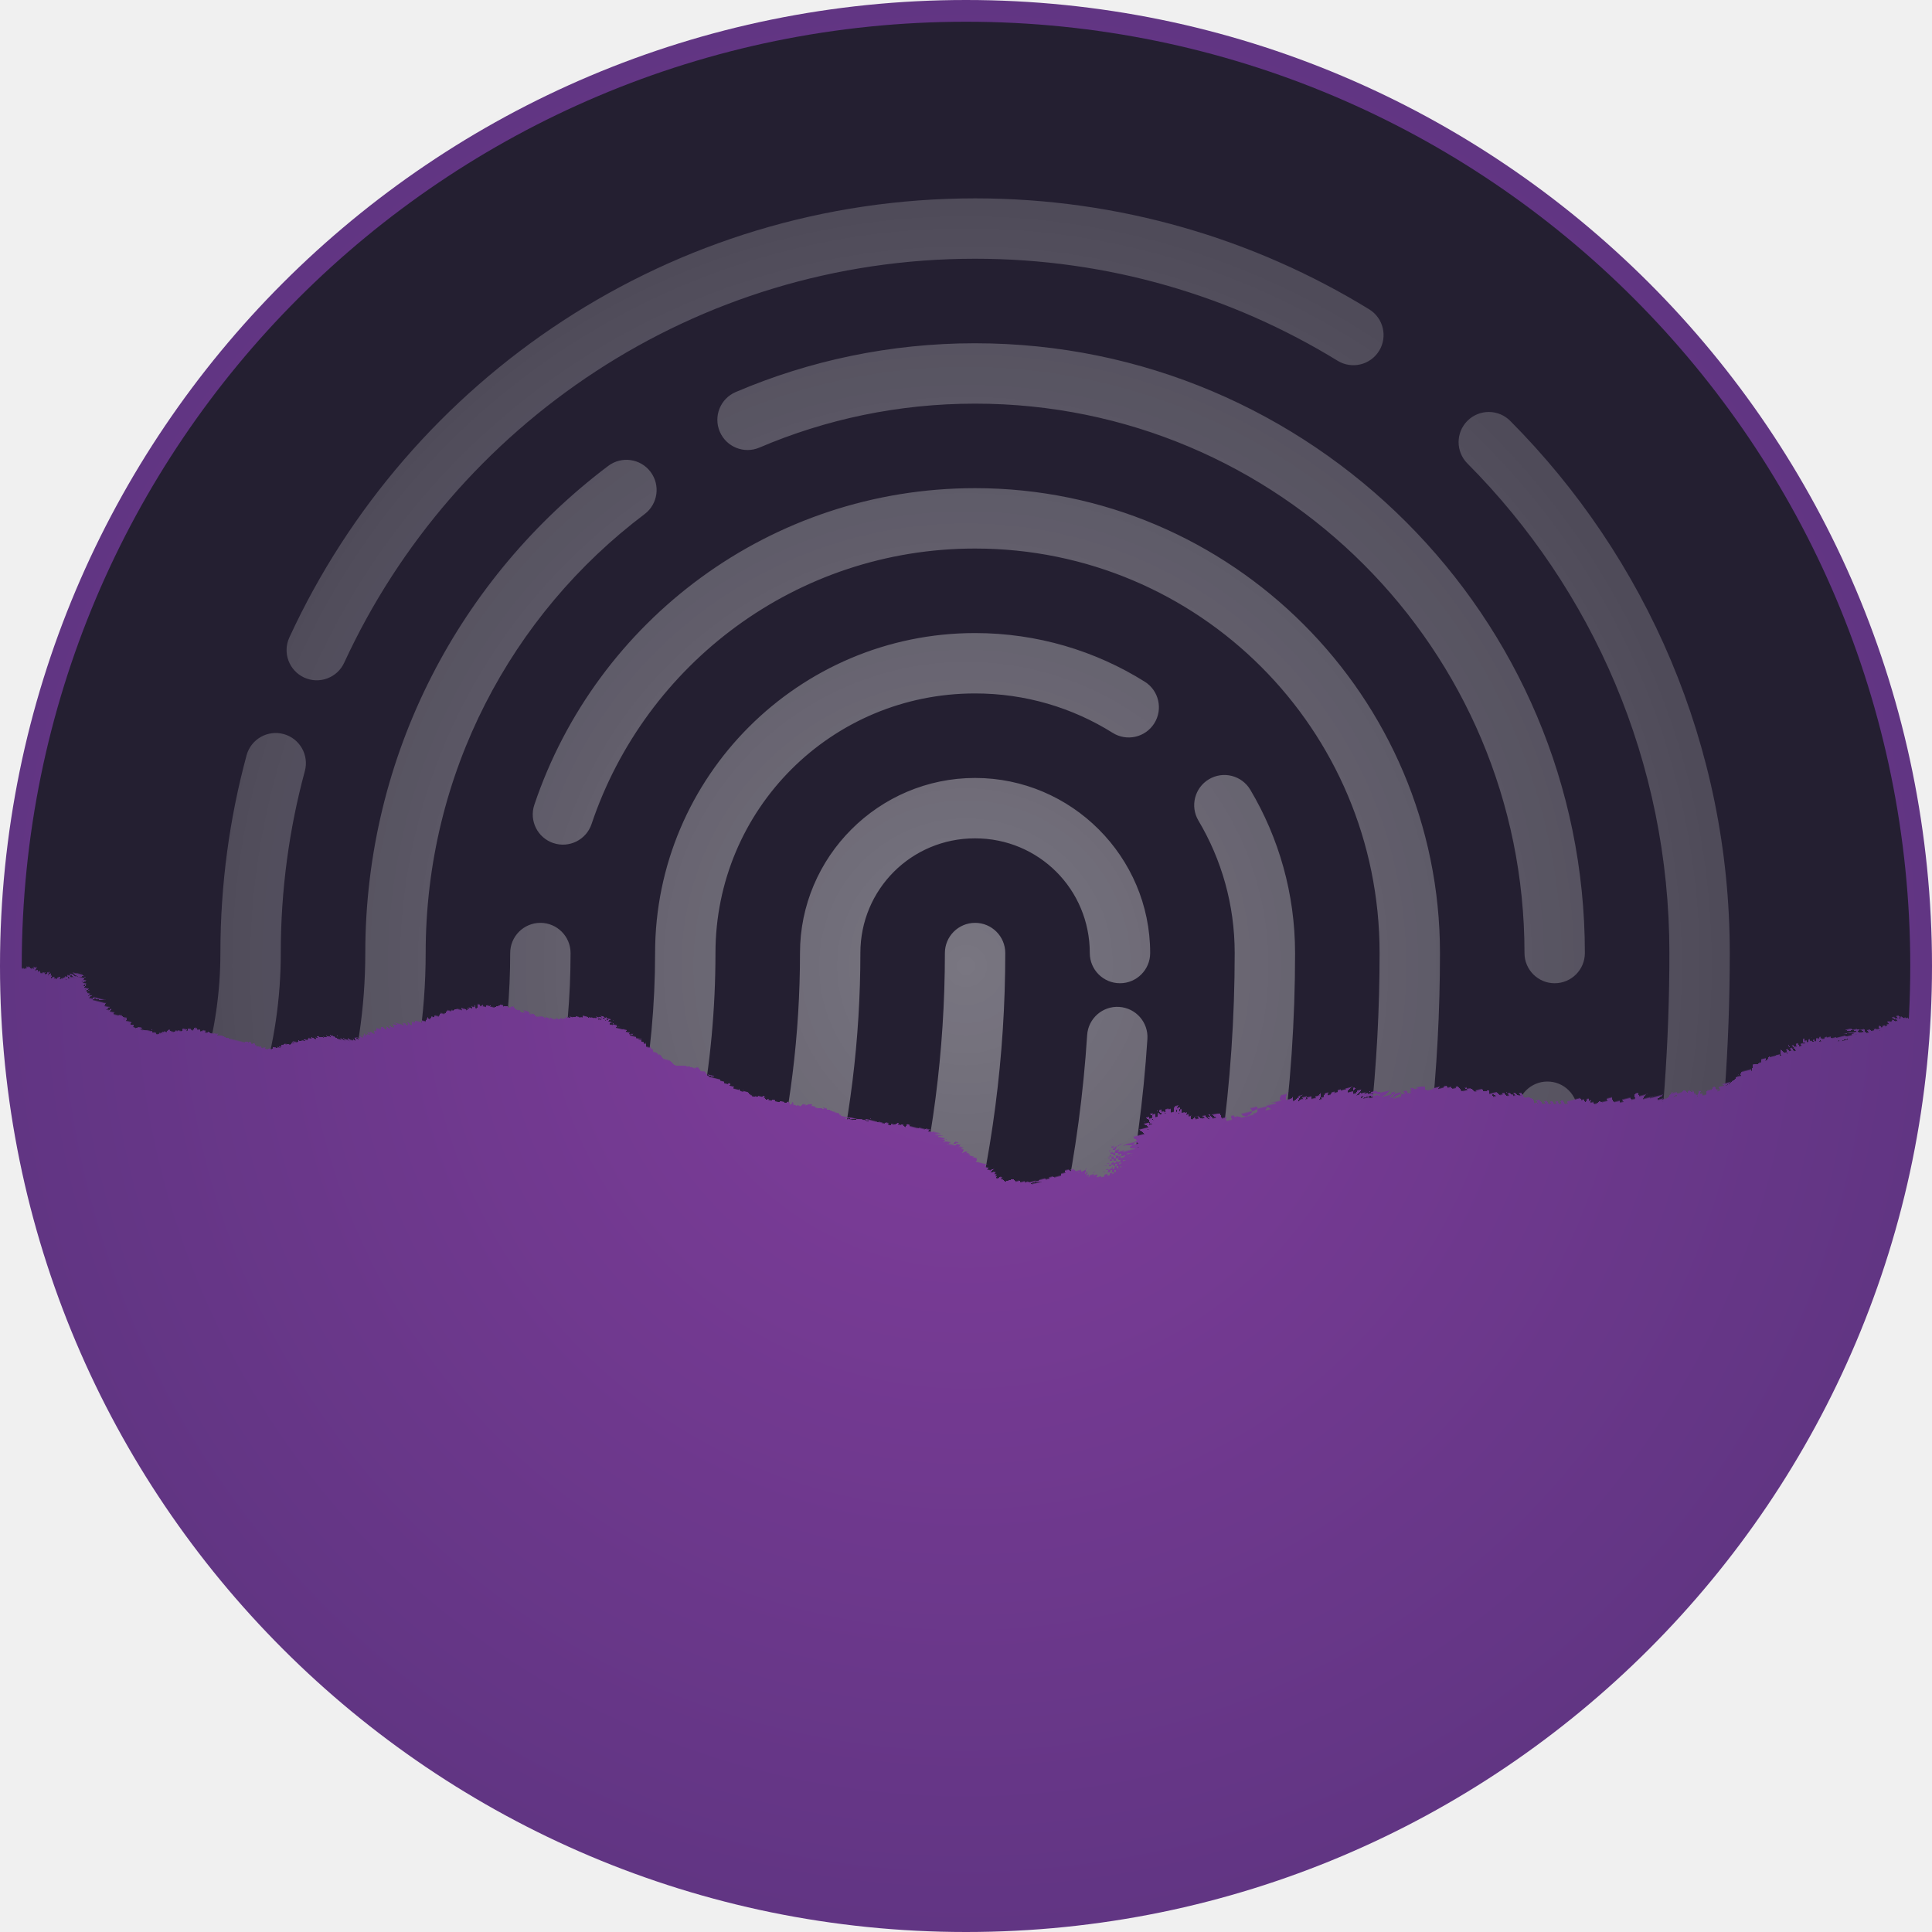
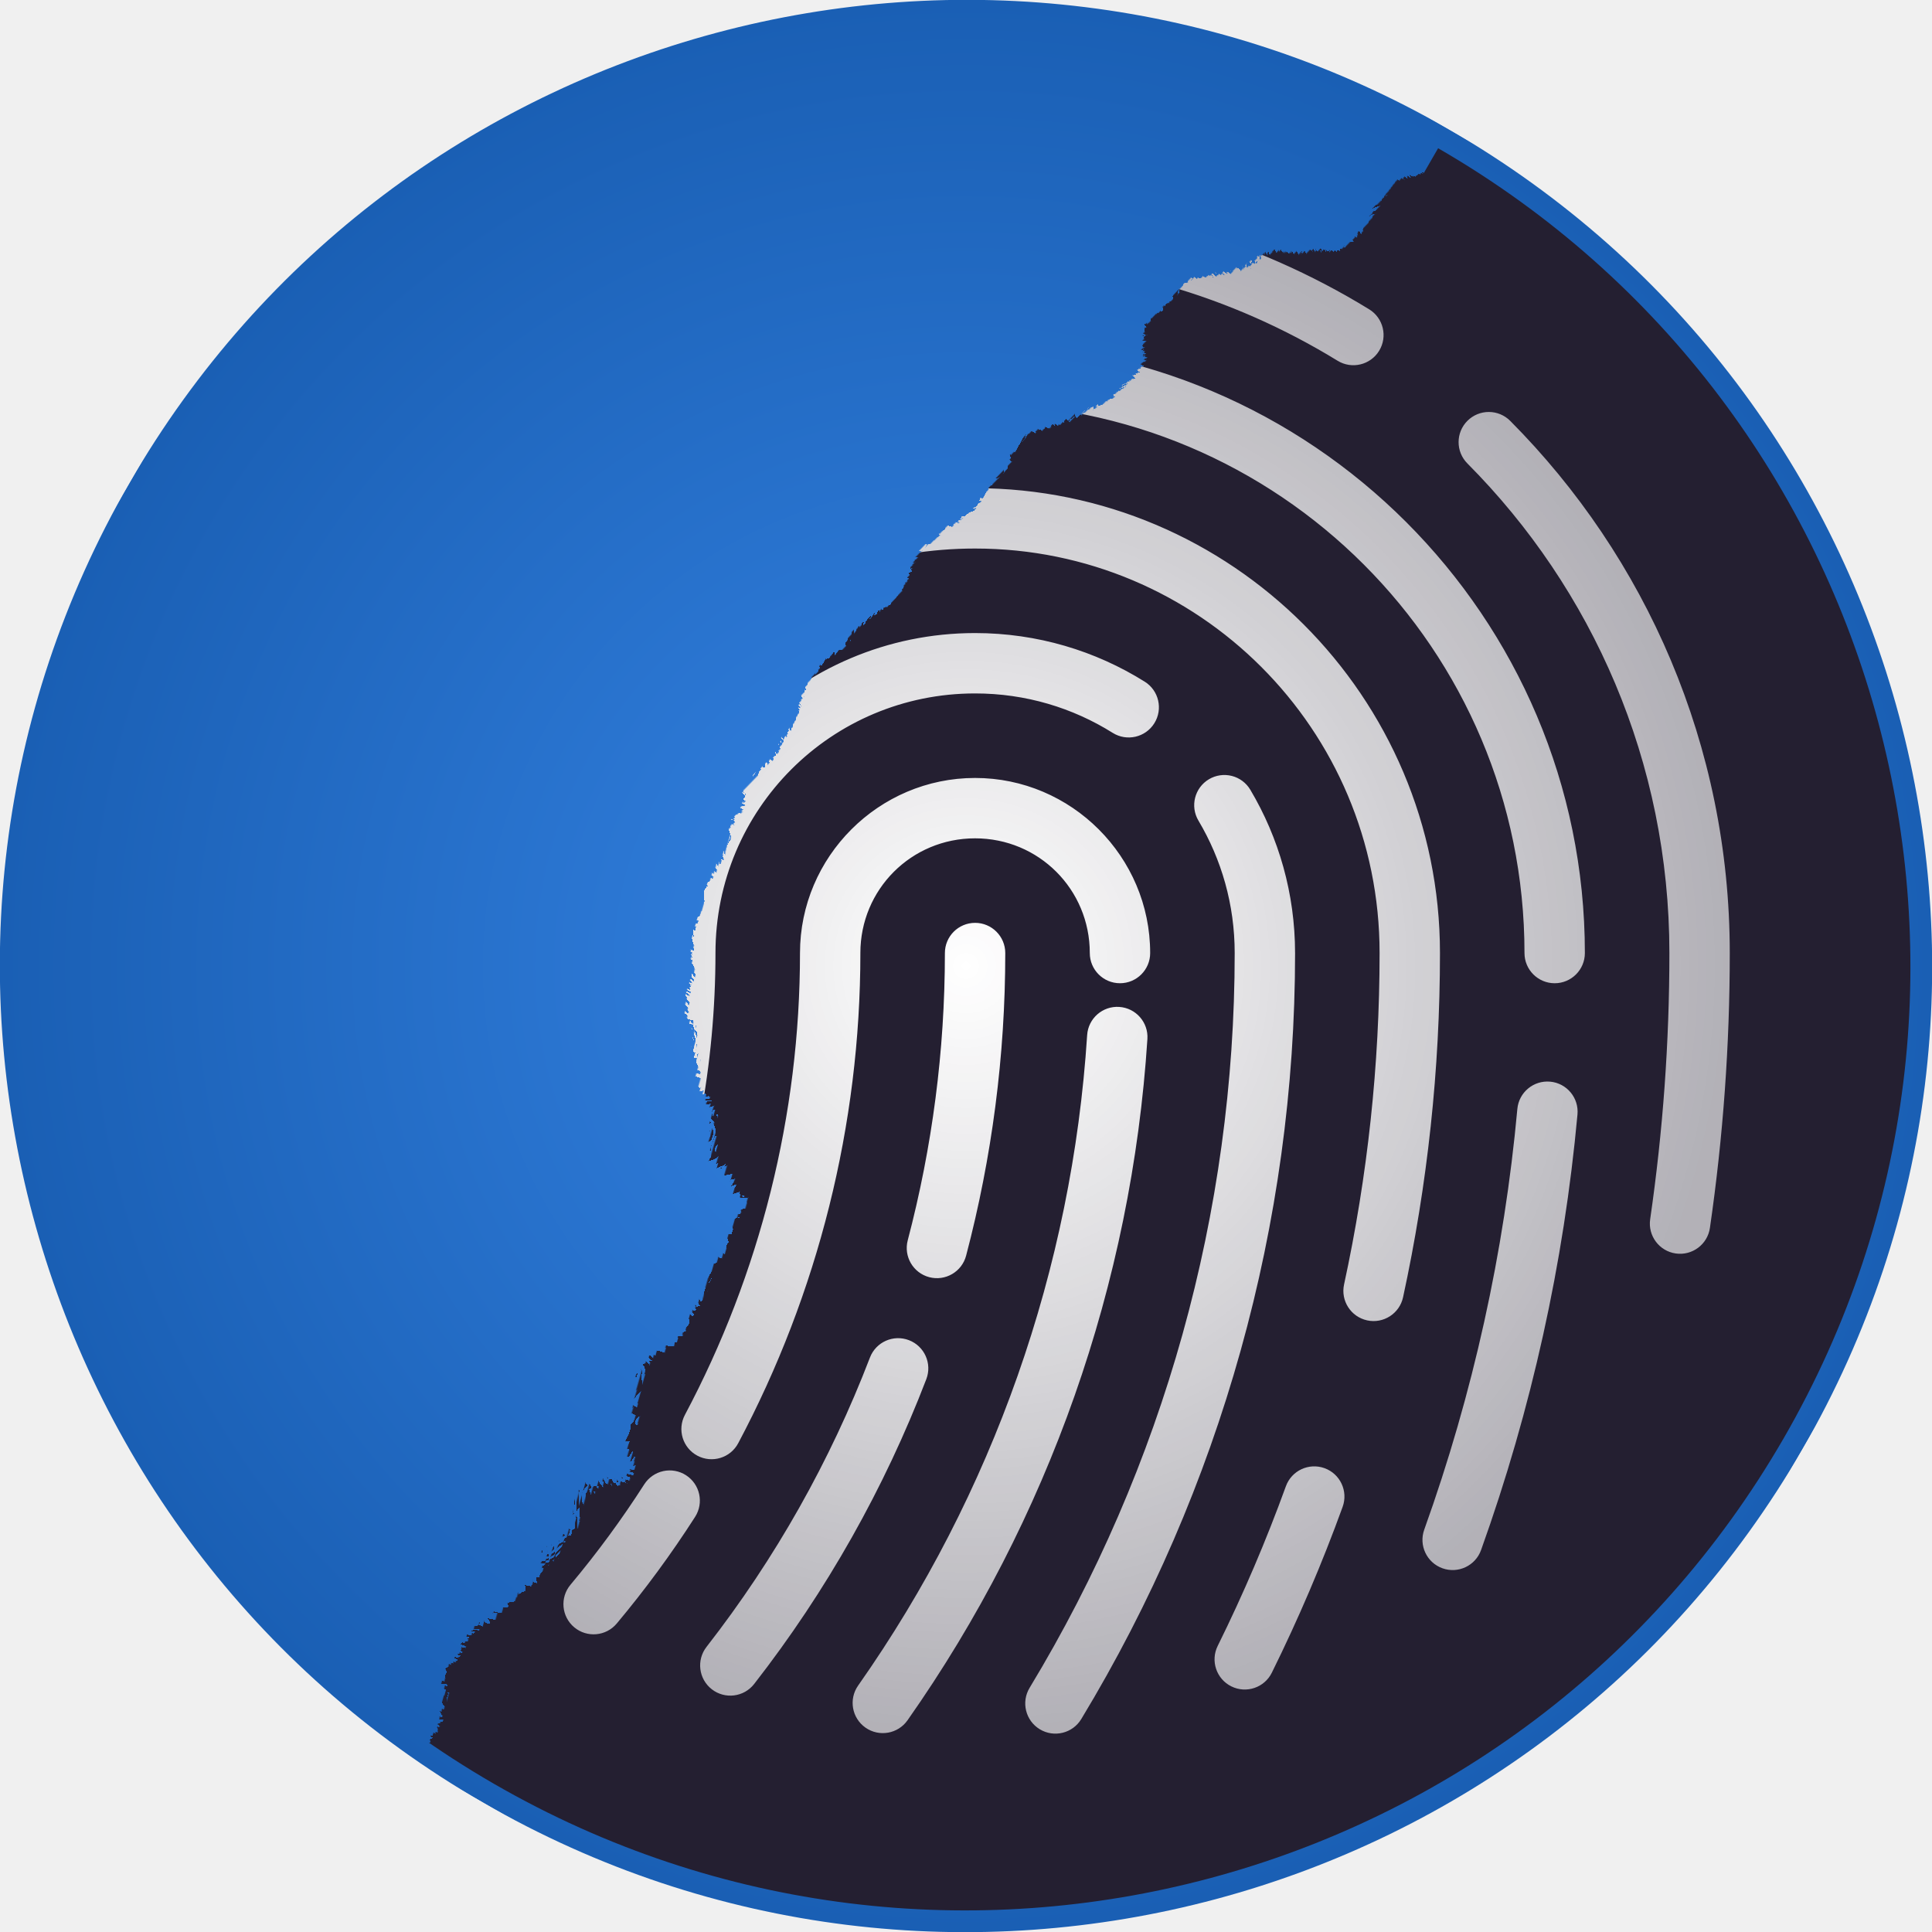
<svg xmlns="http://www.w3.org/2000/svg" width="200mm" height="200mm" version="1.1" viewBox="0 0 200 200">
  <defs>
    <filter id="e" x="0" y="0" width="1" height="1" color-interpolation-filters="sRGB">
      <feTurbulence baseFrequency="0.013 0.013" numOctaves="6" result="turbulence" seed="14" type="fractalNoise" />
      <feDisplacementMap in="SourceGraphic" in2="turbulence" scale="40" xChannelSelector="R" yChannelSelector="G" />
    </filter>
    <mask id="d" maskUnits="userSpaceOnUse">
      <path id="f" d="m-1-1h202v202h-202z" fill="#fff" />
      <circle cx="100" cy="100" r="97.75" d="M 197.75,100 A 97.75,97.75 0 0 1 100,197.75 97.75,97.75 0 0 1 2.25,100 97.75,97.75 0 0 1 100,2.25 97.75,97.75 0 0 1 197.75,100 Z" />
    </mask>
    <mask id="c" maskUnits="userSpaceOnUse">
      <g>
        <circle cx="100" cy="100" r="98" fill="#fff" />
        <path transform="matrix(-.26458 0 0 -.26458 200 200)" d="m748.35 377.95a370.39 370.39 0 0 1-185.2 320.77 370.39 370.39 0 0 1-370.39-1e-5 370.39 370.39 0 0 1-185.2-320.77h370.39z" />
        <path d="m0 100v-25h200v25zm0 0h200l-100 25z" filter="url(#e)" stroke-dashoffset="490.42" stroke-linecap="round" stroke-opacity=".1" stroke-width=".265" />
        <path x="0" y="0" width="200" height="200" d="m0 0h200v200h-200z" fill="#fff" mask="url(#d)" />
      </g>
    </mask>
-     <radialGradient id="b" cx="100" cy="100" r="100" gradientUnits="userSpaceOnUse">
-       <stop stop-color="#813d9c" offset="0" />
-       <stop stop-color="#613583" offset="1" />
+     <radialGradient id="b" cx="303.36" cy="116.68" r="79.061" gradientTransform="matrix(1 0 0 1.0051 -203.36 -17.28)" gradientUnits="userSpaceOnUse">
+       <stop stop-color="#fff" offset="0" />
+       <stop stop-color="#fff" stop-opacity=".65" offset="1" />
    </radialGradient>
-     <radialGradient id="a" cx="303.36" cy="116.68" r="79.061" gradientTransform="matrix(1 0 0 1.0051 -203.36 -17.28)" gradientUnits="userSpaceOnUse">
-       <stop stop-color="#fff" offset="0" />
-       <stop stop-color="#fff" stop-opacity=".5" offset="1" />
+     <radialGradient id="a" cx="100" cy="100" r="100" gradientTransform="translate(0)" gradientUnits="userSpaceOnUse">
+       <stop stop-color="#3584e4" offset="0" />
+       <stop stop-color="#1a5fb4" offset="1" />
    </radialGradient>
  </defs>
  <g>
    <circle cx="100" cy="100" r="98" fill="#241f31" style="paint-order:normal" />
-     <path d="m175.94 95.534a3.125 3.125 0 0 0-3.125 3.125c0 9.222-0.666 18.432-1.99 27.559a3.125 3.125 0 0 0 2.644 3.541 3.125 3.125 0 0 0 3.541-2.644c1.368-9.424 2.055-18.933 2.055-28.455a3.125 3.125 0 0 0-3.125-3.125zm-15.467 16.439a3.125 3.125 0 0 0-3.397 2.826c-1.36 14.844-4.593 29.478-9.639 43.551a3.125 3.125 0 0 0 1.887 3.998 3.125 3.125 0 0 0 3.996-1.889c5.223-14.57 8.572-29.721 9.98-45.09a3.125 3.125 0 0 0-2.828-3.397zm-14.533-16.439a3.125 3.125 0 0 0-3.125 3.125c0 11.573-1.241 23.073-3.678 34.309a3.125 3.125 0 0 0 2.393 3.717 3.125 3.125 0 0 0 3.715-2.393c2.531-11.67 3.82-23.613 3.82-35.633a3.125 3.125 0 0 0-3.125-3.125zm-8.824 56.451a3.125 3.125 0 0 0-4.002 1.873c-2.04 5.623-4.395 11.141-7.059 16.529a3.125 3.125 0 0 0 1.416 4.188 3.125 3.125 0 0 0 4.188-1.418c2.766-5.596 5.212-11.328 7.33-17.168a3.125 3.125 0 0 0-1.873-4.004zm-6.176-56.451a3.125 3.125 0 0 0-3.125 3.125c0 26.818-7.342 53.123-21.23 76.064a3.125 3.125 0 0 0 1.055 4.291 3.125 3.125 0 0 0 4.291-1.055c14.479-23.917 22.135-51.342 22.135-79.301a3.125 3.125 0 0 0-3.125-3.125zm-15.078 8.701a3.125 3.125 0 0 0-3.32 2.916c-1.558 24.144-9.734 47.454-23.709 67.338a3.125 3.125 0 0 0 0.76 4.354 3.125 3.125 0 0 0 4.354-0.76c14.637-20.825 23.2-45.241 24.832-70.529a3.125 3.125 0 0 0-2.916-3.318zm-14.922-8.701a3.125 3.125 0 0 0-3.125 3.125c0 10.103-1.308 20.092-3.846 29.736a3.125 3.125 0 0 0 2.227 3.818 3.125 3.125 0 0 0 3.816-2.227c2.673-10.16 4.053-20.685 4.053-31.328a3.125 3.125 0 0 0-3.125-3.125zm-6.846 43.201a3.125 3.125 0 0 0-4.037 1.797c-4.103 10.693-9.784 20.795-16.918 29.953a3.125 3.125 0 0 0 0.545 4.387 3.125 3.125 0 0 0 4.385-0.545c7.516-9.647 13.5-20.29 17.822-31.555a3.125 3.125 0 0 0-1.797-4.037zm-8.154-43.201a3.125 3.125 0 0 0-3.125 3.125c0 16.778-4.141 33.181-11.914 47.809a3.125 3.125 0 0 0 1.293 4.225 3.125 3.125 0 0 0 4.227-1.293c8.25-15.525 12.645-32.934 12.645-50.74a3.125 3.125 0 0 0-3.125-3.125zm-17.281 56.756a3.125 3.125 0 0 0-1.965 1.367c-2.314 3.608-4.862 7.082-7.639 10.398a3.125 3.125 0 0 0 0.389 4.402 3.125 3.125 0 0 0 4.402-0.391c2.947-3.52 5.654-7.208 8.109-11.037a3.125 3.125 0 0 0-0.943-4.316 3.125 3.125 0 0 0-2.353-0.424zm2.281-56.756a3.125 3.125 0 0 0-3.125 3.125c0 5.384-0.5 10.721-1.477 15.949a3.125 3.125 0 0 0 2.498 3.644 3.125 3.125 0 0 0 3.647-2.498c1.047-5.604 1.582-11.325 1.582-17.096a3.125 3.125 0 0 0-3.125-3.125zm-3.412 27.871a3.125 3.125 0 0 0-3.936 2.01c-3.498 10.806-9.109 20.906-16.602 29.676a3.125 3.125 0 0 0 0.348 4.404 3.125 3.125 0 0 0 4.404-0.346c8.031-9.4 14.045-20.225 17.795-31.809a3.125 3.125 0 0 0-2.01-3.936zm-11.588-24.746m0-3.125a3.125 3.125 0 0 0-3.125 3.125c0 16.602-5.747 32.69-16.266 45.535a3.125 3.125 0 0 0 0.439 4.398 3.125 3.125 0 0 0 4.396-0.438c11.432-13.961 17.68-31.452 17.68-49.496a3.125 3.125 0 0 0-3.125-3.125zm-15 3.125m0-3.125a3.125 3.125 0 0 0-3.125 3.125c0 11.349-3.396 22.438-9.75 31.842a3.125 3.125 0 0 0 0.84 4.34 3.125 3.125 0 0 0 4.34-0.84c7.052-10.437 10.82-22.746 10.82-35.342a3.125 3.125 0 0 0-3.125-3.125zm-15 3.125m0-3.125a3.125 3.125 0 0 0-3.125 3.125c0 4.048-0.587 8.075-1.742 11.955a3.125 3.125 0 0 0 2.102 3.887 3.125 3.125 0 0 0 3.889-2.103c1.328-4.459 2.002-9.086 2.002-13.738a3.125 3.125 0 0 0-3.125-3.125zm75-75c-31.458 0-58.616 18.618-70.986 45.457a3.125 3.125 0 0 0 1.529 4.146 3.125 3.125 0 0 0 4.146-1.529c11.376-24.681 36.317-41.824 65.311-41.824 13.768 0 26.605 3.861 37.529 10.562a3.125 3.125 0 0 0 4.297-1.029 3.125 3.125 0 0 0-1.029-4.297c-11.874-7.284-25.859-11.486-40.797-11.486zm53.188 22.113a3.125 3.125 0 0 0-2.213 0.908 3.125 3.125 0 0 0-0.012 4.42c12.928 12.999 20.912 30.888 20.912 50.684a3.125 3.125 0 0 0 3.125 3.125 3.125 3.125 0 0 0 3.125-3.125c0-21.478-8.685-40.97-22.73-55.092a3.125 3.125 0 0 0-2.207-0.92zm-124.77 33.342a3.125 3.125 0 0 0-3.832 2.199c-1.768 6.527-2.711 13.393-2.711 20.471a3.125 3.125 0 0 0 3.125 3.125 3.125 3.125 0 0 0 3.125-3.125c0-6.523 0.867-12.837 2.492-18.838a3.125 3.125 0 0 0-2.199-3.832zm71.582-40.455c-8.787 0-17.171 1.799-24.781 5.051a3.125 3.125 0 0 0-1.647 4.102 3.125 3.125 0 0 0 4.102 1.647c6.853-2.928 14.391-4.549 22.326-4.549 31.448 0 56.875 25.427 56.875 56.875a3.125 3.125 0 0 0 3.125 3.125 3.125 3.125 0 0 0 3.125-3.125c0-34.826-28.299-63.125-63.125-63.125zm-37.975 12.695c-15.274 11.519-25.15 29.843-25.15 50.43a3.125 3.125 0 0 0 3.125 3.125 3.125 3.125 0 0 0 3.125-3.125c0-18.59 8.896-35.057 22.664-45.439a3.125 3.125 0 0 0 0.613-4.377 3.125 3.125 0 0 0-4.377-0.613zm37.975 2.305c-21.184 0-39.218 13.716-45.627 32.781a3.125 3.125 0 0 0 1.967 3.959 3.125 3.125 0 0 0 3.957-1.967c5.57-16.571 21.215-28.523 39.703-28.523 23.164 0 41.875 18.711 41.875 41.875a3.125 3.125 0 0 0 3.125 3.125 3.125 3.125 0 0 0 3.125-3.125c0-26.542-21.583-48.125-48.125-48.125zm0 15c-18.257-1e-6 -33.125 14.868-33.125 33.125a3.125 3.125 0 0 0 3.125 3.125 3.125 3.125 0 0 0 3.125-3.125c0-14.88 11.995-26.875 26.875-26.875 5.247 0 10.115 1.494 14.246 4.082a3.125 3.125 0 0 0 4.307-0.99 3.125 3.125 0 0 0-0.988-4.307c-5.091-3.189-11.127-5.035-17.564-5.035zm26.576 14.789a3.125 3.125 0 0 0-2.367 0.344 3.125 3.125 0 0 0-1.088 4.281c2.386 4.014 3.754 8.69 3.754 13.711a3.125 3.125 0 0 0 3.125 3.125 3.125 3.125 0 0 0 3.125-3.125c0-6.161-1.692-11.956-4.633-16.904a3.125 3.125 0 0 0-1.916-1.432zm-26.576 0.211c-9.973 0-18.125 8.152-18.125 18.125a3.125 3.125 0 0 0 3.125 3.125 3.125 3.125 0 0 0 3.125-3.125c0-6.595 5.28-11.875 11.875-11.875 6.595 0 11.875 5.28 11.875 11.875a3.125 3.125 0 0 0 3.125 3.125 3.125 3.125 0 0 0 3.125-3.125c0-9.973-8.152-18.125-18.125-18.125z" fill="url(#a)" opacity=".39" stop-color="#000000" stroke-dashoffset="490.42" stroke-linecap="round" />
-     <circle cx="100" cy="100" r="100" fill="url(#b)" mask="url(#c)" style="paint-order:normal" />
+     <path d="m175.94 95.534a3.125 3.125 0 0 0-3.125 3.125c0 9.222-0.666 18.432-1.99 27.559a3.125 3.125 0 0 0 2.644 3.541 3.125 3.125 0 0 0 3.541-2.644c1.368-9.424 2.055-18.933 2.055-28.455a3.125 3.125 0 0 0-3.125-3.125zm-15.467 16.439a3.125 3.125 0 0 0-3.397 2.826c-1.36 14.844-4.593 29.478-9.639 43.551a3.125 3.125 0 0 0 1.887 3.998 3.125 3.125 0 0 0 3.996-1.889c5.223-14.57 8.572-29.721 9.98-45.09a3.125 3.125 0 0 0-2.828-3.397zm-14.533-16.439a3.125 3.125 0 0 0-3.125 3.125c0 11.573-1.241 23.073-3.678 34.309a3.125 3.125 0 0 0 2.393 3.717 3.125 3.125 0 0 0 3.715-2.393c2.531-11.67 3.82-23.613 3.82-35.633a3.125 3.125 0 0 0-3.125-3.125zm-8.824 56.451a3.125 3.125 0 0 0-4.002 1.873c-2.04 5.623-4.395 11.141-7.059 16.529a3.125 3.125 0 0 0 1.416 4.188 3.125 3.125 0 0 0 4.188-1.418c2.766-5.596 5.212-11.328 7.33-17.168a3.125 3.125 0 0 0-1.873-4.004zm-6.176-56.451a3.125 3.125 0 0 0-3.125 3.125c0 26.818-7.342 53.123-21.23 76.064a3.125 3.125 0 0 0 1.055 4.291 3.125 3.125 0 0 0 4.291-1.055c14.479-23.917 22.135-51.342 22.135-79.301a3.125 3.125 0 0 0-3.125-3.125zm-15.078 8.701a3.125 3.125 0 0 0-3.32 2.916c-1.558 24.144-9.734 47.454-23.709 67.338a3.125 3.125 0 0 0 0.76 4.354 3.125 3.125 0 0 0 4.354-0.76c14.637-20.825 23.2-45.241 24.832-70.529a3.125 3.125 0 0 0-2.916-3.318zm-14.922-8.701a3.125 3.125 0 0 0-3.125 3.125c0 10.103-1.308 20.092-3.846 29.736a3.125 3.125 0 0 0 2.227 3.818 3.125 3.125 0 0 0 3.816-2.227c2.673-10.16 4.053-20.685 4.053-31.328a3.125 3.125 0 0 0-3.125-3.125zm-6.846 43.201a3.125 3.125 0 0 0-4.037 1.797c-4.103 10.693-9.784 20.795-16.918 29.953a3.125 3.125 0 0 0 0.545 4.387 3.125 3.125 0 0 0 4.385-0.545c7.516-9.647 13.5-20.29 17.822-31.555a3.125 3.125 0 0 0-1.797-4.037zm-8.154-43.201a3.125 3.125 0 0 0-3.125 3.125c0 16.778-4.141 33.181-11.914 47.809a3.125 3.125 0 0 0 1.293 4.225 3.125 3.125 0 0 0 4.227-1.293c8.25-15.525 12.645-32.934 12.645-50.74a3.125 3.125 0 0 0-3.125-3.125zm-17.281 56.756a3.125 3.125 0 0 0-1.965 1.367c-2.314 3.608-4.862 7.082-7.639 10.398a3.125 3.125 0 0 0 0.389 4.402 3.125 3.125 0 0 0 4.402-0.391c2.947-3.52 5.654-7.208 8.109-11.037a3.125 3.125 0 0 0-0.943-4.316 3.125 3.125 0 0 0-2.353-0.424zm2.281-56.756a3.125 3.125 0 0 0-3.125 3.125c0 5.384-0.5 10.721-1.477 15.949a3.125 3.125 0 0 0 2.498 3.644 3.125 3.125 0 0 0 3.647-2.498c1.047-5.604 1.582-11.325 1.582-17.096a3.125 3.125 0 0 0-3.125-3.125zm-3.412 27.871a3.125 3.125 0 0 0-3.936 2.01c-3.498 10.806-9.109 20.906-16.602 29.676a3.125 3.125 0 0 0 0.348 4.404 3.125 3.125 0 0 0 4.404-0.346c8.031-9.4 14.045-20.225 17.795-31.809a3.125 3.125 0 0 0-2.01-3.936zm-11.588-24.746m0-3.125a3.125 3.125 0 0 0-3.125 3.125c0 16.602-5.747 32.69-16.266 45.535a3.125 3.125 0 0 0 0.439 4.398 3.125 3.125 0 0 0 4.396-0.438c11.432-13.961 17.68-31.452 17.68-49.496a3.125 3.125 0 0 0-3.125-3.125zm-15 3.125m0-3.125a3.125 3.125 0 0 0-3.125 3.125c0 11.349-3.396 22.438-9.75 31.842a3.125 3.125 0 0 0 0.84 4.34 3.125 3.125 0 0 0 4.34-0.84c7.052-10.437 10.82-22.746 10.82-35.342a3.125 3.125 0 0 0-3.125-3.125zm-15 3.125m0-3.125a3.125 3.125 0 0 0-3.125 3.125c0 4.048-0.587 8.075-1.742 11.955a3.125 3.125 0 0 0 2.102 3.887 3.125 3.125 0 0 0 3.889-2.103c1.328-4.459 2.002-9.086 2.002-13.738a3.125 3.125 0 0 0-3.125-3.125zm75-75c-31.458 0-58.616 18.618-70.986 45.457a3.125 3.125 0 0 0 1.529 4.146 3.125 3.125 0 0 0 4.146-1.529c11.376-24.681 36.317-41.824 65.311-41.824 13.768 0 26.605 3.861 37.529 10.562a3.125 3.125 0 0 0 4.297-1.029 3.125 3.125 0 0 0-1.029-4.297c-11.874-7.284-25.859-11.486-40.797-11.486zm53.188 22.113a3.125 3.125 0 0 0-2.213 0.908 3.125 3.125 0 0 0-0.012 4.42c12.928 12.999 20.912 30.888 20.912 50.684a3.125 3.125 0 0 0 3.125 3.125 3.125 3.125 0 0 0 3.125-3.125c0-21.478-8.685-40.97-22.73-55.092a3.125 3.125 0 0 0-2.207-0.92zm-124.77 33.342a3.125 3.125 0 0 0-3.832 2.199c-1.768 6.527-2.711 13.393-2.711 20.471a3.125 3.125 0 0 0 3.125 3.125 3.125 3.125 0 0 0 3.125-3.125c0-6.523 0.867-12.837 2.492-18.838a3.125 3.125 0 0 0-2.199-3.832zm71.582-40.455c-8.787 0-17.171 1.799-24.781 5.051a3.125 3.125 0 0 0-1.647 4.102 3.125 3.125 0 0 0 4.102 1.647c6.853-2.928 14.391-4.549 22.326-4.549 31.448 0 56.875 25.427 56.875 56.875a3.125 3.125 0 0 0 3.125 3.125 3.125 3.125 0 0 0 3.125-3.125c0-34.826-28.299-63.125-63.125-63.125zm-37.975 12.695c-15.274 11.519-25.15 29.843-25.15 50.43a3.125 3.125 0 0 0 3.125 3.125 3.125 3.125 0 0 0 3.125-3.125c0-18.59 8.896-35.057 22.664-45.439a3.125 3.125 0 0 0 0.613-4.377 3.125 3.125 0 0 0-4.377-0.613zm37.975 2.305c-21.184 0-39.218 13.716-45.627 32.781a3.125 3.125 0 0 0 1.967 3.959 3.125 3.125 0 0 0 3.957-1.967c5.57-16.571 21.215-28.523 39.703-28.523 23.164 0 41.875 18.711 41.875 41.875a3.125 3.125 0 0 0 3.125 3.125 3.125 3.125 0 0 0 3.125-3.125c0-26.542-21.583-48.125-48.125-48.125zm0 15c-18.257-1e-6 -33.125 14.868-33.125 33.125a3.125 3.125 0 0 0 3.125 3.125 3.125 3.125 0 0 0 3.125-3.125c0-14.88 11.995-26.875 26.875-26.875 5.247 0 10.115 1.494 14.246 4.082a3.125 3.125 0 0 0 4.307-0.99 3.125 3.125 0 0 0-0.988-4.307c-5.091-3.189-11.127-5.035-17.564-5.035zm26.576 14.789a3.125 3.125 0 0 0-2.367 0.344 3.125 3.125 0 0 0-1.088 4.281c2.386 4.014 3.754 8.69 3.754 13.711a3.125 3.125 0 0 0 3.125 3.125 3.125 3.125 0 0 0 3.125-3.125c0-6.161-1.692-11.956-4.633-16.904a3.125 3.125 0 0 0-1.916-1.432zm-26.576 0.211c-9.973 0-18.125 8.152-18.125 18.125a3.125 3.125 0 0 0 3.125 3.125 3.125 3.125 0 0 0 3.125-3.125c0-6.595 5.28-11.875 11.875-11.875 6.595 0 11.875 5.28 11.875 11.875a3.125 3.125 0 0 0 3.125 3.125 3.125 3.125 0 0 0 3.125-3.125c0-9.973-8.152-18.125-18.125-18.125z" fill="url(#b)" stop-color="#000000" stroke-dashoffset="490.42" stroke-linecap="round" />
+     <circle transform="rotate(120 100 100)" cx="100" cy="100" r="100" fill="url(#a)" mask="url(#c)" style="paint-order:normal" />
  </g>
</svg>
